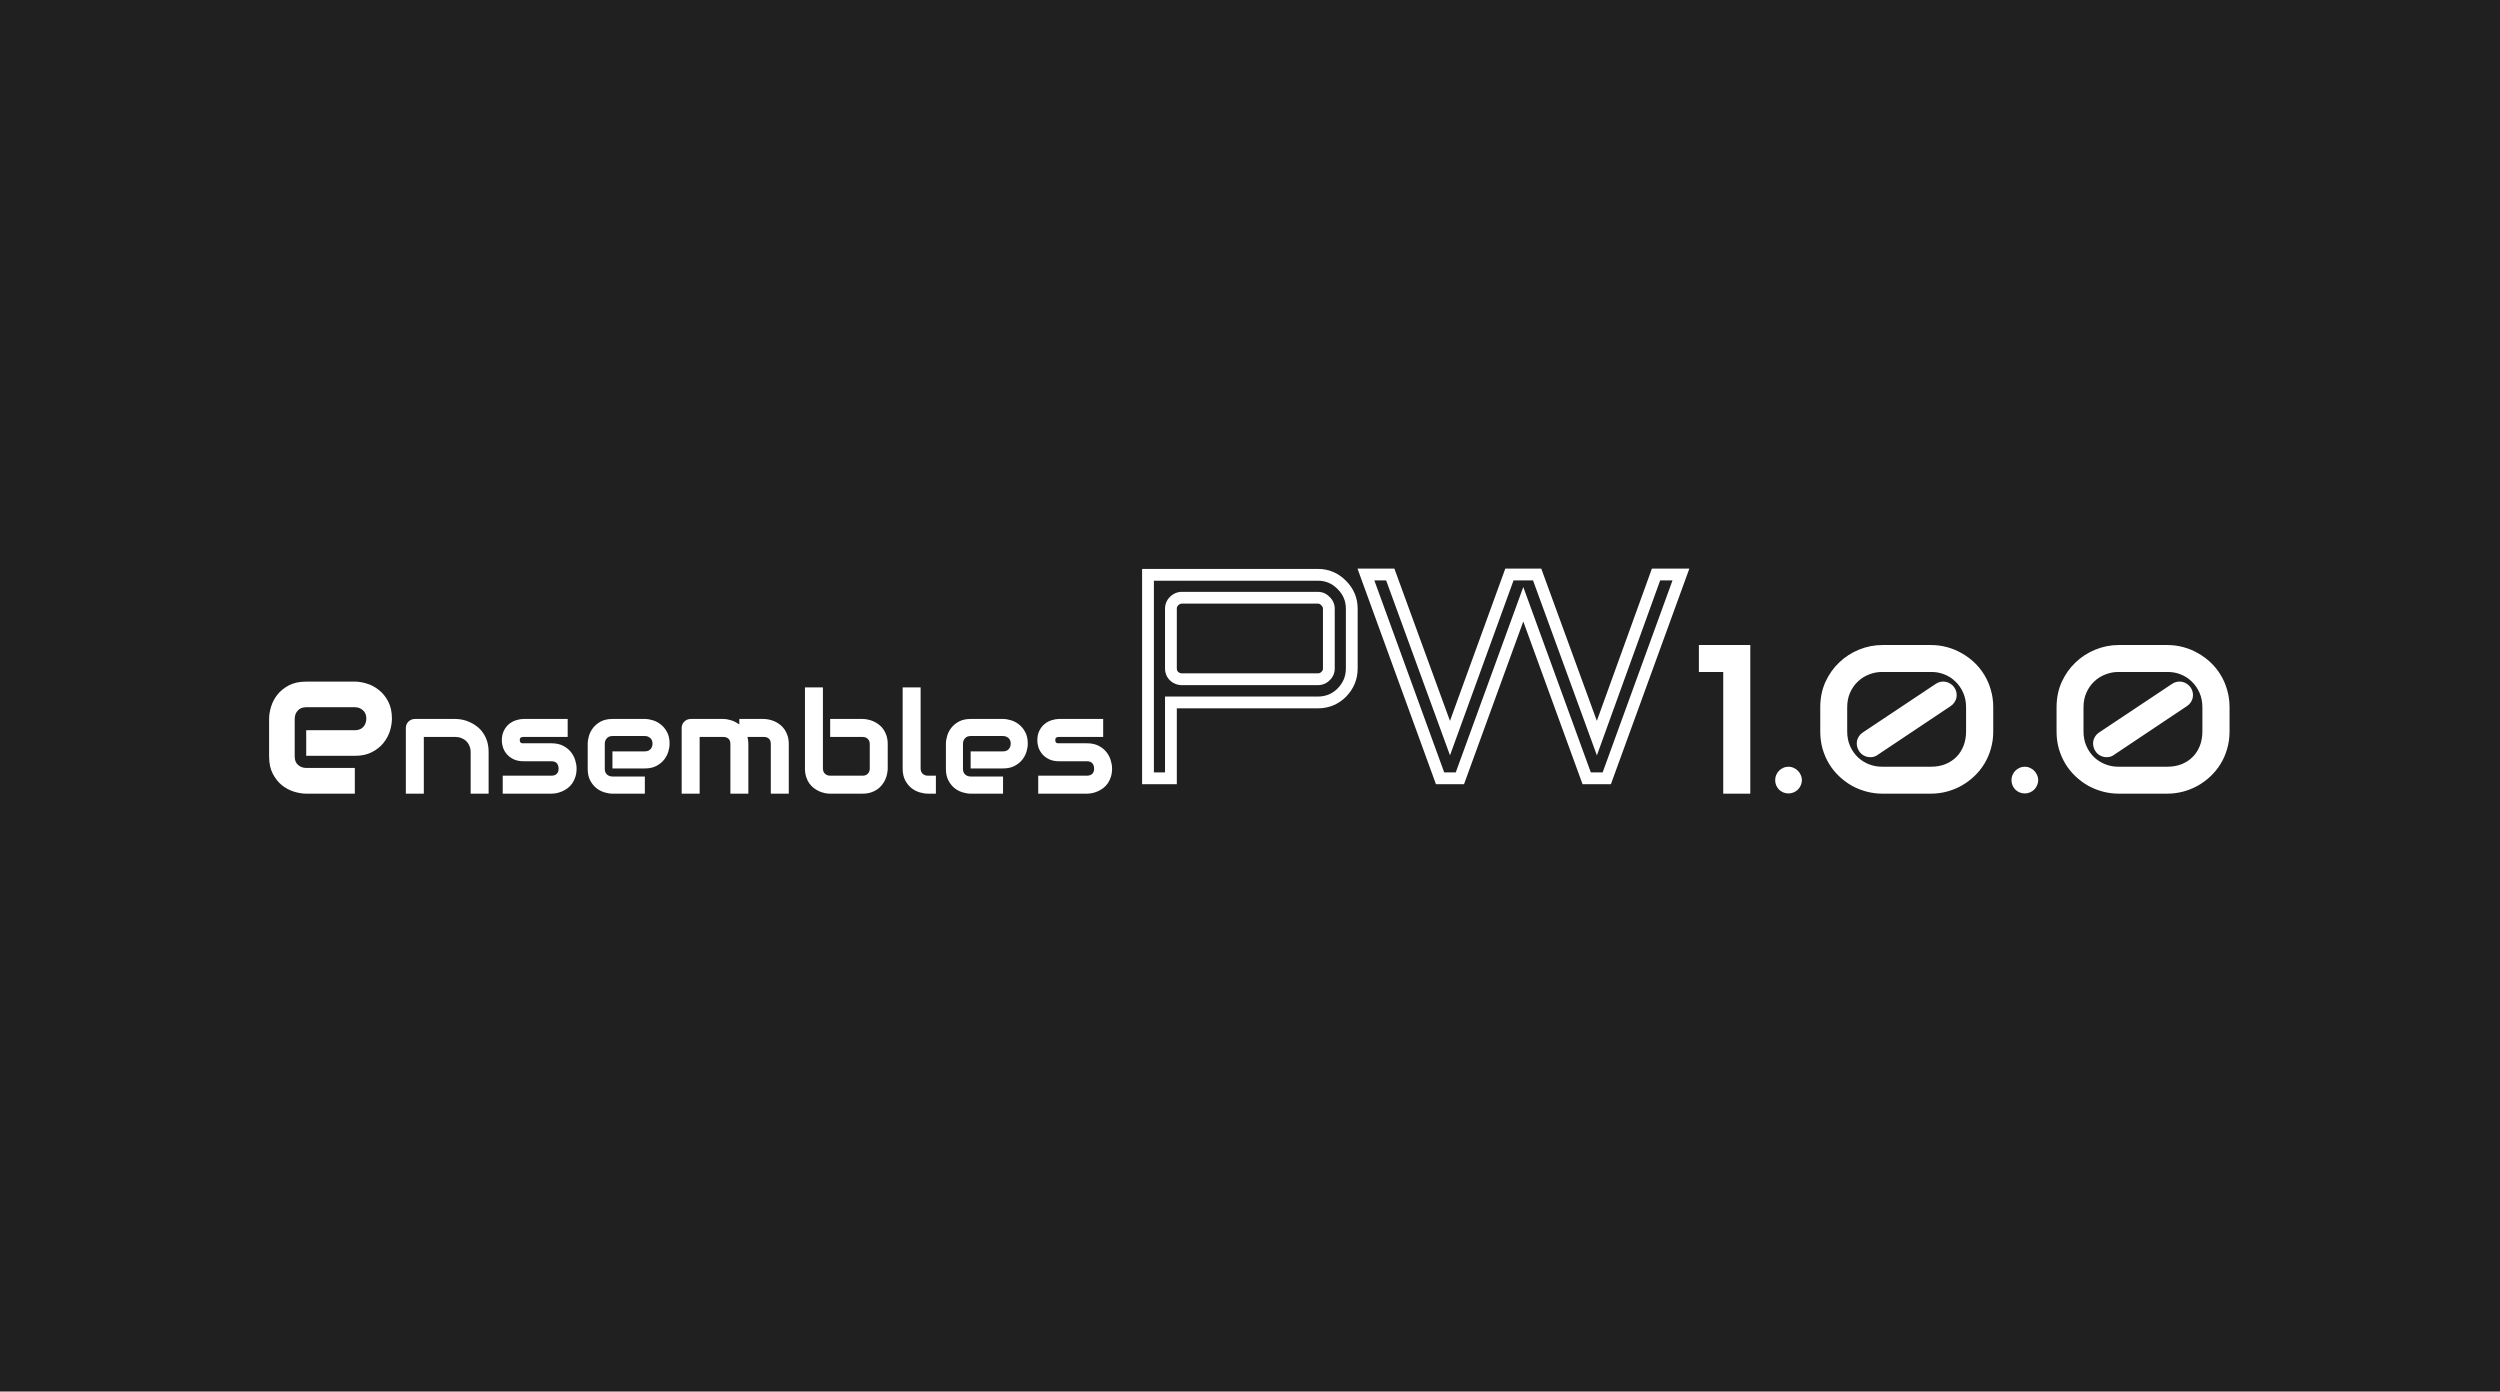
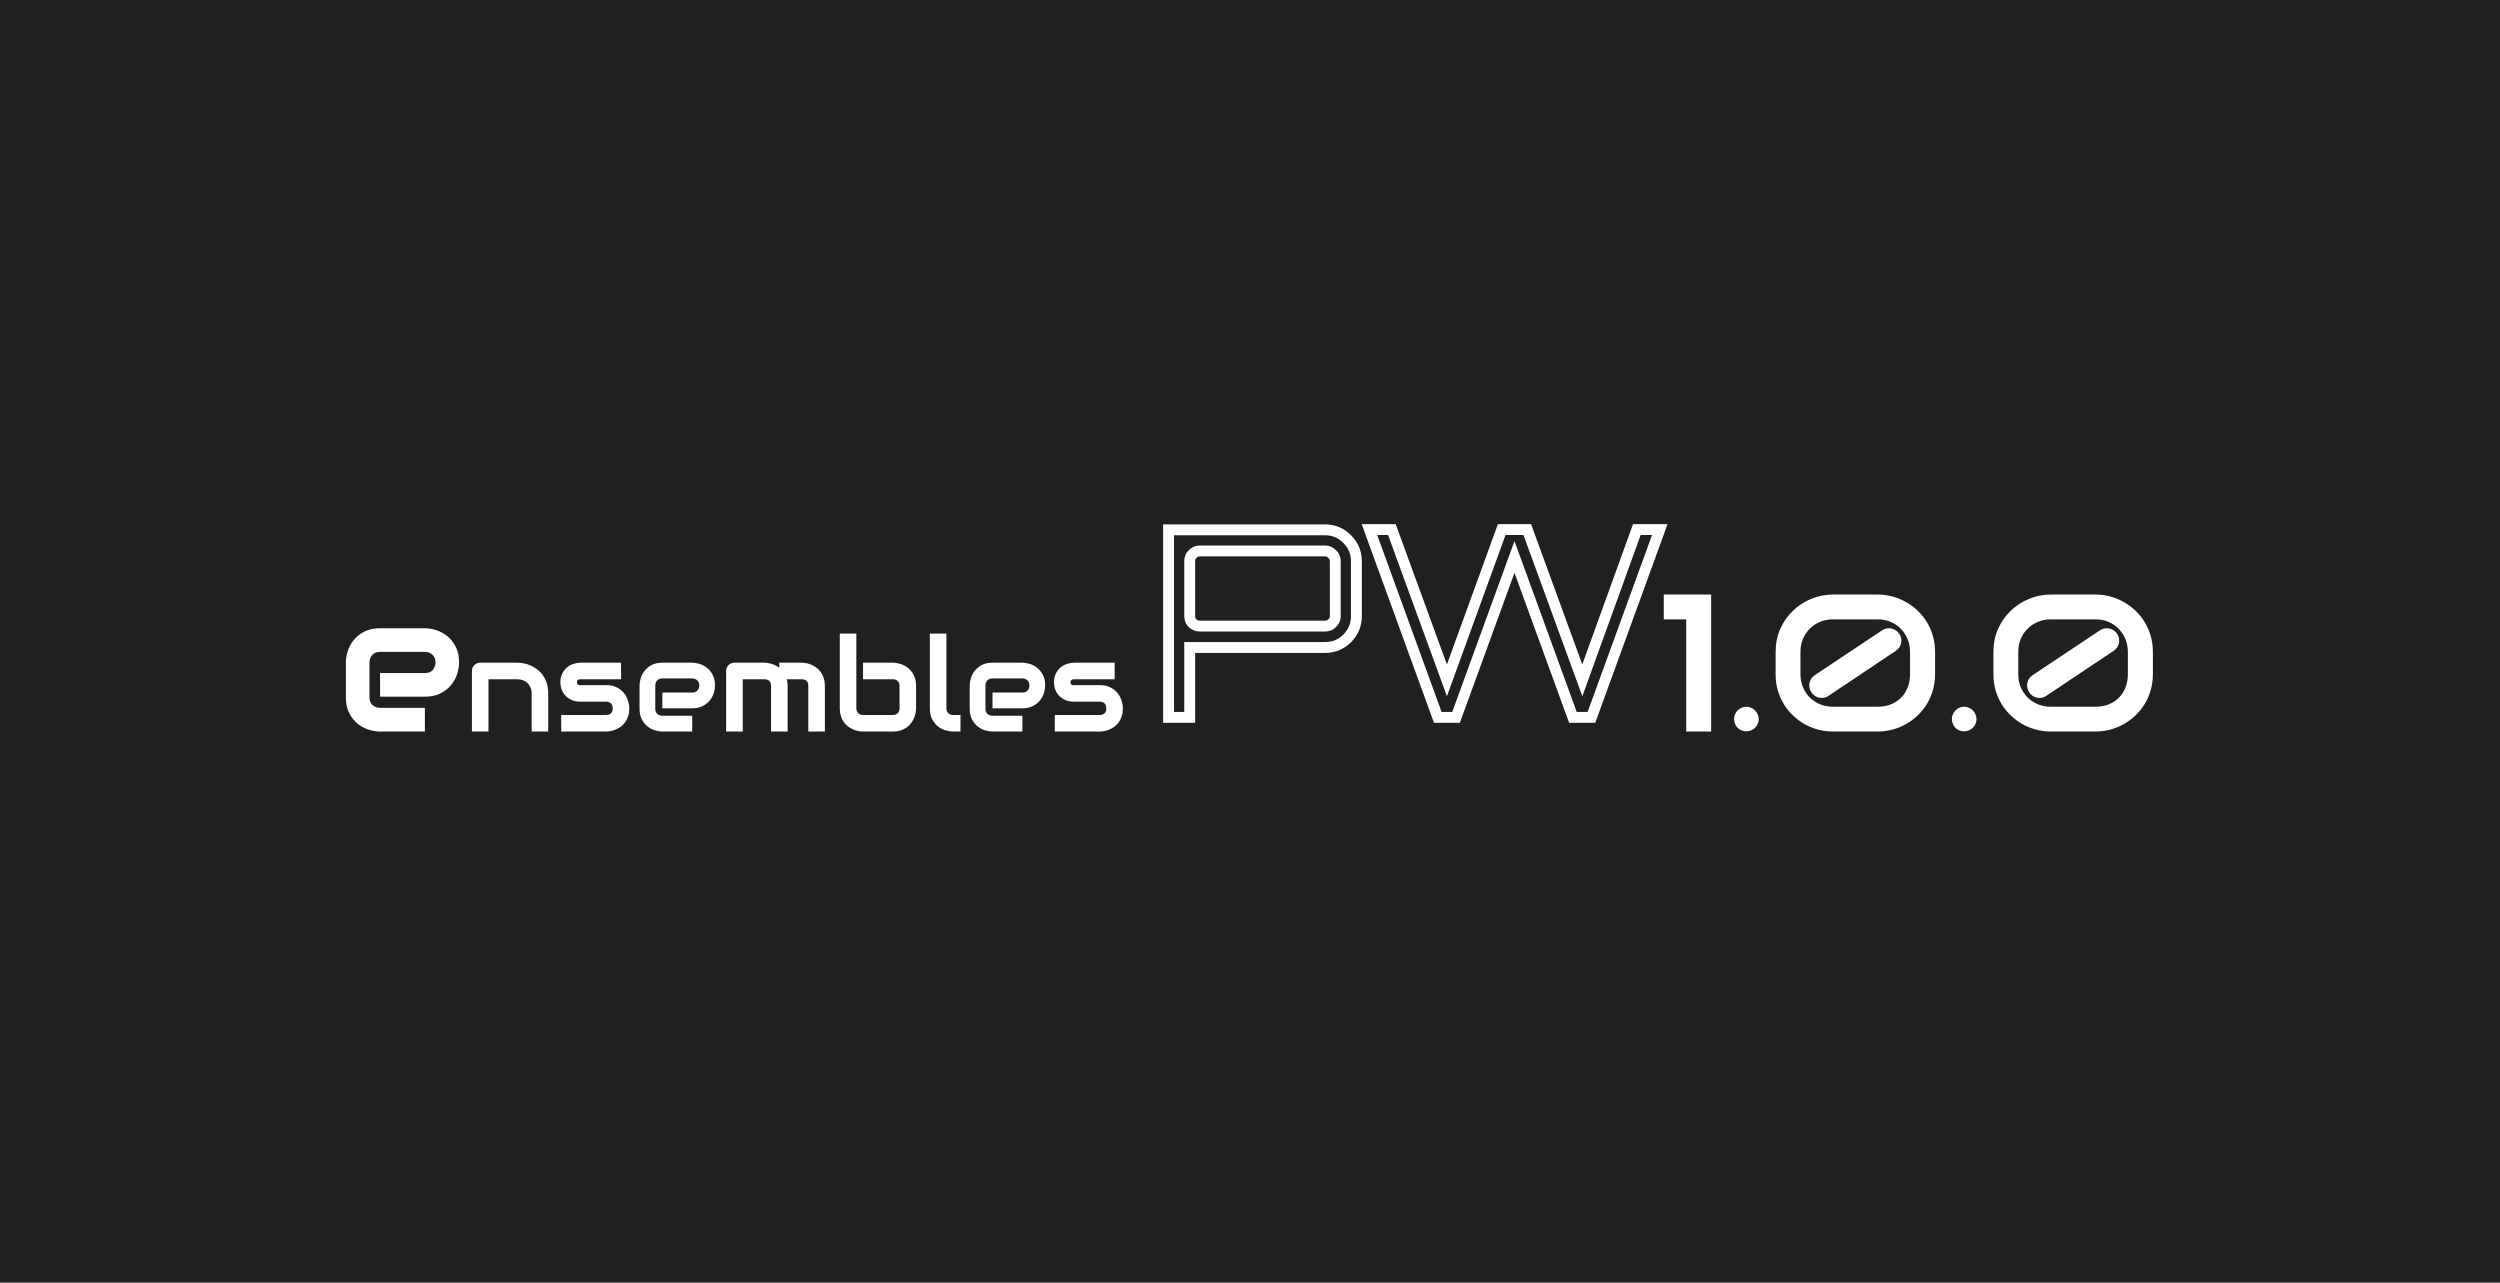
- <svg xmlns="http://www.w3.org/2000/svg" width="424" height="236" viewBox="0 0 424 236" fill="none">
-   <rect width="424" height="236" fill="#202020" />
-   <path d="M194.7 132H193.7V133H194.7V132ZM194.7 97.488V96.488H193.7V97.488H194.7ZM227.58 99.216L226.863 99.913L226.873 99.923L227.58 99.216ZM227.58 117.456L228.287 118.163L228.297 118.153L227.58 117.456ZM198.588 119.136V118.136H197.588V119.136H198.588ZM198.588 132V133H199.588V132H198.588ZM224.796 114.672L224.121 113.935L224.105 113.95L224.089 113.965L224.796 114.672ZM224.796 101.952L224.059 102.628L224.088 102.66L224.121 102.689L224.796 101.952ZM199.116 101.952L198.409 101.245L198.409 101.245L199.116 101.952ZM199.116 114.672L198.409 115.379L198.424 115.394L198.441 115.409L199.116 114.672ZM195.7 132V97.488H193.7V132H195.7ZM194.7 98.488H223.5V96.488H194.7V98.488ZM223.5 98.488C224.829 98.488 225.931 98.954 226.863 99.913L228.297 98.519C226.99 97.174 225.372 96.488 223.5 96.488V98.488ZM226.873 99.923C227.808 100.858 228.26 101.948 228.26 103.248H230.26C230.26 101.412 229.593 99.814 228.287 98.509L226.873 99.923ZM228.26 103.248V113.376H230.26V103.248H228.26ZM228.26 113.376C228.26 114.677 227.807 115.788 226.863 116.759L228.297 118.153C229.594 116.82 230.26 115.211 230.26 113.376H228.26ZM226.873 116.749C225.943 117.679 224.838 118.136 223.5 118.136V120.136C225.362 120.136 226.978 119.473 228.287 118.163L226.873 116.749ZM223.5 118.136H198.588V120.136H223.5V118.136ZM197.588 119.136V132H199.588V119.136H197.588ZM198.588 131H194.7V133H198.588V131ZM200.46 116.2H223.5V114.2H200.46V116.2ZM223.5 116.2C224.269 116.2 224.958 115.925 225.503 115.379L224.089 113.965C223.931 114.123 223.755 114.2 223.5 114.2V116.2ZM225.472 115.409C226.058 114.872 226.372 114.174 226.372 113.376H224.372C224.372 113.602 224.302 113.768 224.121 113.935L225.472 115.409ZM226.372 113.376V103.248H224.372V113.376H226.372ZM226.372 103.248C226.372 102.45 226.058 101.752 225.472 101.215L224.121 102.689C224.302 102.855 224.372 103.022 224.372 103.248H226.372ZM225.533 101.276C224.996 100.69 224.298 100.376 223.5 100.376V102.376C223.726 102.376 223.893 102.446 224.059 102.628L225.533 101.276ZM223.5 100.376H200.46V102.376H223.5V100.376ZM200.46 100.376C199.666 100.376 198.968 100.686 198.409 101.245L199.823 102.659C200.032 102.45 200.231 102.376 200.46 102.376V100.376ZM198.409 101.245C197.864 101.79 197.588 102.479 197.588 103.248H199.588C199.588 102.993 199.665 102.818 199.823 102.659L198.409 101.245ZM197.588 103.248V113.376H199.588V103.248H197.588ZM197.588 113.376C197.588 114.145 197.864 114.834 198.409 115.379L199.823 113.965C199.665 113.806 199.588 113.631 199.588 113.376H197.588ZM198.441 115.409C199.005 115.927 199.693 116.2 200.46 116.2V114.2C200.203 114.2 199.995 114.121 199.792 113.935L198.441 115.409ZM244.237 132L243.297 132.342L243.537 133H244.237V132ZM231.661 97.44V96.44H230.233L230.721 97.782L231.661 97.44ZM235.789 97.44L236.728 97.097L236.488 96.44H235.789V97.44ZM245.917 125.184L244.978 125.527L245.919 128.106L246.857 125.525L245.917 125.184ZM255.997 97.44V96.44H255.296L255.057 97.099L255.997 97.44ZM260.701 97.44L261.64 97.097L261.4 96.44H260.701V97.44ZM270.829 125.184L269.89 125.527L270.833 128.112L271.769 125.524L270.829 125.184ZM280.861 97.44V96.44H280.159L279.921 97.1L280.861 97.44ZM285.085 97.44L286.025 97.782L286.513 96.44H285.085V97.44ZM272.509 132V133H273.209L273.449 132.342L272.509 132ZM269.101 132L268.161 132.342L268.401 133H269.101V132ZM258.349 102.48L259.289 102.138L258.349 99.558L257.409 102.138L258.349 102.48ZM247.597 132V133H248.297L248.537 132.342L247.597 132ZM245.177 131.658L232.601 97.098L230.721 97.782L243.297 132.342L245.177 131.658ZM231.661 98.44H235.789V96.44H231.661V98.44ZM234.85 97.783L244.978 125.527L246.856 124.841L236.728 97.097L234.85 97.783ZM246.857 125.525L256.937 97.781L255.057 97.099L244.977 124.843L246.857 125.525ZM255.997 98.44H260.701V96.44H255.997V98.44ZM259.762 97.783L269.89 125.527L271.768 124.841L261.64 97.097L259.762 97.783ZM271.769 125.524L281.801 97.78L279.921 97.1L269.889 124.844L271.769 125.524ZM280.861 98.44H285.085V96.44H280.861V98.44ZM284.145 97.098L271.569 131.658L273.449 132.342L286.025 97.782L284.145 97.098ZM272.509 131H269.101V133H272.509V131ZM270.041 131.658L259.289 102.138L257.409 102.822L268.161 132.342L270.041 131.658ZM257.409 102.138L246.657 131.658L248.537 132.342L259.289 102.822L257.409 102.138ZM247.597 131H244.237V133H247.597V131Z" fill="white" />
-   <path d="M66.471 121.895C66.471 122.528 66.359 123.213 66.137 123.952C65.914 124.678 65.551 125.358 65.047 125.991C64.555 126.612 63.904 127.133 63.096 127.555C62.299 127.977 61.326 128.188 60.178 128.188H51.934V123.846H60.178C60.799 123.846 61.279 123.659 61.619 123.284C61.959 122.897 62.129 122.422 62.129 121.86C62.129 121.262 61.935 120.793 61.549 120.454C61.174 120.114 60.717 119.944 60.178 119.944H51.934C51.312 119.944 50.832 120.137 50.492 120.524C50.152 120.899 49.982 121.368 49.982 121.93V128.311C49.982 128.92 50.17 129.395 50.545 129.735C50.932 130.075 51.406 130.245 51.969 130.245H60.178V134.604H51.934C51.301 134.604 50.615 134.493 49.877 134.27C49.15 134.047 48.471 133.69 47.838 133.198C47.217 132.694 46.695 132.043 46.273 131.247C45.852 130.438 45.641 129.46 45.641 128.311V121.895C45.641 121.262 45.752 120.583 45.975 119.856C46.197 119.118 46.555 118.438 47.047 117.817C47.551 117.184 48.201 116.657 48.998 116.235C49.807 115.813 50.785 115.602 51.934 115.602H60.178C60.81 115.602 61.49 115.713 62.217 115.936C62.955 116.159 63.635 116.522 64.256 117.026C64.889 117.518 65.416 118.168 65.838 118.977C66.26 119.774 66.471 120.747 66.471 121.895ZM82.871 134.604H79.824V127.573C79.824 127.174 79.754 126.819 79.613 126.506C79.481 126.186 79.297 125.913 79.062 125.686C78.828 125.46 78.551 125.288 78.231 125.17C77.918 125.045 77.578 124.983 77.211 124.983H71.879V134.604H68.832V123.448C68.832 123.237 68.871 123.042 68.949 122.862C69.027 122.674 69.137 122.514 69.277 122.381C69.418 122.241 69.582 122.131 69.769 122.053C69.957 121.975 70.156 121.936 70.367 121.936H77.234C77.617 121.936 78.019 121.979 78.441 122.065C78.871 122.151 79.293 122.292 79.707 122.487C80.129 122.674 80.527 122.917 80.902 123.213C81.285 123.502 81.621 123.858 81.91 124.28C82.207 124.694 82.441 125.174 82.613 125.721C82.785 126.268 82.871 126.885 82.871 127.573V134.604ZM97.789 130.327C97.789 130.85 97.723 131.323 97.59 131.745C97.457 132.159 97.281 132.526 97.062 132.846C96.844 133.159 96.59 133.428 96.301 133.655C96.012 133.874 95.707 134.053 95.387 134.194C95.074 134.335 94.754 134.44 94.426 134.51C94.106 134.573 93.801 134.604 93.512 134.604H85.262V131.557H93.488C93.902 131.557 94.215 131.452 94.426 131.241C94.637 131.03 94.742 130.725 94.742 130.327C94.703 129.514 94.293 129.108 93.512 129.108H88.789C88.117 129.108 87.547 128.991 87.078 128.756C86.609 128.522 86.227 128.229 85.93 127.877C85.641 127.526 85.43 127.147 85.297 126.741C85.172 126.335 85.109 125.956 85.109 125.604C85.109 124.924 85.231 124.354 85.473 123.893C85.715 123.424 86.019 123.045 86.387 122.756C86.754 122.467 87.152 122.26 87.582 122.135C88.012 122.002 88.414 121.936 88.789 121.936H96.277V124.983H88.812C88.656 124.983 88.531 125.002 88.438 125.042C88.352 125.073 88.285 125.12 88.238 125.182C88.199 125.237 88.176 125.299 88.168 125.37C88.16 125.432 88.156 125.495 88.156 125.557C88.164 125.682 88.188 125.78 88.227 125.85C88.266 125.92 88.312 125.971 88.367 126.002C88.43 126.034 88.496 126.053 88.566 126.061C88.644 126.061 88.719 126.061 88.789 126.061H93.512C94.293 126.061 94.957 126.202 95.504 126.483C96.051 126.764 96.492 127.12 96.828 127.549C97.164 127.971 97.406 128.432 97.555 128.932C97.711 129.432 97.789 129.897 97.789 130.327ZM113.562 126.131C113.562 126.553 113.488 127.01 113.34 127.502C113.191 127.987 112.949 128.44 112.613 128.862C112.285 129.276 111.852 129.624 111.312 129.905C110.781 130.186 110.133 130.327 109.367 130.327H103.871V127.432H109.367C109.781 127.432 110.102 127.307 110.328 127.057C110.555 126.799 110.668 126.483 110.668 126.108C110.668 125.71 110.539 125.397 110.281 125.17C110.031 124.944 109.727 124.831 109.367 124.831H103.871C103.457 124.831 103.137 124.96 102.91 125.217C102.684 125.467 102.57 125.78 102.57 126.155V130.409C102.57 130.815 102.695 131.131 102.945 131.358C103.203 131.585 103.52 131.698 103.895 131.698H109.367V134.604H103.871C103.449 134.604 102.992 134.53 102.5 134.381C102.016 134.233 101.562 133.995 101.141 133.667C100.727 133.331 100.379 132.897 100.098 132.366C99.816 131.827 99.676 131.174 99.676 130.409V126.131C99.676 125.71 99.75 125.256 99.898 124.772C100.047 124.28 100.285 123.827 100.613 123.413C100.949 122.991 101.383 122.639 101.914 122.358C102.453 122.077 103.105 121.936 103.871 121.936H109.367C109.789 121.936 110.242 122.01 110.727 122.159C111.219 122.307 111.672 122.549 112.086 122.885C112.508 123.213 112.859 123.647 113.141 124.186C113.422 124.717 113.562 125.366 113.562 126.131ZM126.922 134.604H123.875V126.202C123.875 125.803 123.77 125.502 123.559 125.299C123.348 125.088 123.035 124.983 122.621 124.983H118.66V134.604H115.613V123.448C115.613 123.237 115.652 123.042 115.73 122.862C115.809 122.674 115.918 122.514 116.059 122.381C116.199 122.241 116.363 122.131 116.551 122.053C116.738 121.975 116.938 121.936 117.148 121.936H122.645C123.066 121.936 123.52 122.01 124.004 122.159C124.488 122.307 124.949 122.545 125.387 122.874V121.936H129.512C129.801 121.936 130.105 121.971 130.426 122.042C130.746 122.104 131.062 122.206 131.375 122.346C131.695 122.487 132 122.67 132.289 122.897C132.578 123.116 132.832 123.385 133.051 123.706C133.27 124.018 133.445 124.381 133.578 124.795C133.711 125.21 133.777 125.678 133.777 126.202V134.604H130.73V126.202C130.73 125.803 130.629 125.502 130.426 125.299C130.23 125.088 129.926 124.983 129.512 124.983H126.77C126.871 125.358 126.922 125.764 126.922 126.202V134.604ZM150.559 130.327C150.559 130.616 150.523 130.92 150.453 131.241C150.391 131.561 150.289 131.881 150.148 132.202C150.008 132.514 149.824 132.815 149.598 133.104C149.379 133.393 149.109 133.651 148.789 133.877C148.477 134.096 148.113 134.272 147.699 134.405C147.285 134.538 146.816 134.604 146.293 134.604H140.797C140.508 134.604 140.203 134.573 139.883 134.51C139.562 134.44 139.242 134.335 138.922 134.194C138.609 134.053 138.309 133.874 138.02 133.655C137.73 133.428 137.473 133.159 137.246 132.846C137.027 132.526 136.852 132.159 136.719 131.745C136.586 131.323 136.52 130.85 136.52 130.327V116.581H139.566V130.327C139.566 130.702 139.684 131.002 139.918 131.229C140.152 131.448 140.445 131.557 140.797 131.557H146.293C146.676 131.557 146.973 131.444 147.184 131.217C147.402 130.991 147.512 130.694 147.512 130.327V126.202C147.512 125.819 147.398 125.522 147.172 125.311C146.945 125.092 146.652 124.983 146.293 124.983H140.797V121.936H146.293C146.582 121.936 146.887 121.971 147.207 122.042C147.527 122.104 147.844 122.206 148.156 122.346C148.477 122.487 148.781 122.67 149.07 122.897C149.359 123.116 149.613 123.385 149.832 123.706C150.051 124.018 150.227 124.381 150.359 124.795C150.492 125.21 150.559 125.678 150.559 126.202V130.327ZM158.727 134.604H157.367C156.93 134.604 156.461 134.53 155.961 134.381C155.469 134.233 155.008 133.991 154.578 133.655C154.148 133.311 153.793 132.87 153.512 132.331C153.23 131.784 153.09 131.116 153.09 130.327V116.581H156.137V130.327C156.137 130.702 156.254 131.002 156.488 131.229C156.723 131.448 157.016 131.557 157.367 131.557H158.727V134.604ZM174.312 126.131C174.312 126.553 174.238 127.01 174.09 127.502C173.941 127.987 173.699 128.44 173.363 128.862C173.035 129.276 172.602 129.624 172.062 129.905C171.531 130.186 170.883 130.327 170.117 130.327H164.621V127.432H170.117C170.531 127.432 170.852 127.307 171.078 127.057C171.305 126.799 171.418 126.483 171.418 126.108C171.418 125.71 171.289 125.397 171.031 125.17C170.781 124.944 170.477 124.831 170.117 124.831H164.621C164.207 124.831 163.887 124.96 163.66 125.217C163.434 125.467 163.32 125.78 163.32 126.155V130.409C163.32 130.815 163.445 131.131 163.695 131.358C163.953 131.585 164.27 131.698 164.645 131.698H170.117V134.604H164.621C164.199 134.604 163.742 134.53 163.25 134.381C162.766 134.233 162.312 133.995 161.891 133.667C161.477 133.331 161.129 132.897 160.848 132.366C160.566 131.827 160.426 131.174 160.426 130.409V126.131C160.426 125.71 160.5 125.256 160.648 124.772C160.797 124.28 161.035 123.827 161.363 123.413C161.699 122.991 162.133 122.639 162.664 122.358C163.203 122.077 163.855 121.936 164.621 121.936H170.117C170.539 121.936 170.992 122.01 171.477 122.159C171.969 122.307 172.422 122.549 172.836 122.885C173.258 123.213 173.609 123.647 173.891 124.186C174.172 124.717 174.312 125.366 174.312 126.131ZM188.609 130.327C188.609 130.85 188.543 131.323 188.41 131.745C188.277 132.159 188.102 132.526 187.883 132.846C187.664 133.159 187.41 133.428 187.121 133.655C186.832 133.874 186.527 134.053 186.207 134.194C185.895 134.335 185.574 134.44 185.246 134.51C184.926 134.573 184.621 134.604 184.332 134.604H176.082V131.557H184.309C184.723 131.557 185.035 131.452 185.246 131.241C185.457 131.03 185.562 130.725 185.562 130.327C185.523 129.514 185.113 129.108 184.332 129.108H179.609C178.938 129.108 178.367 128.991 177.898 128.756C177.43 128.522 177.047 128.229 176.75 127.877C176.461 127.526 176.25 127.147 176.117 126.741C175.992 126.335 175.93 125.956 175.93 125.604C175.93 124.924 176.051 124.354 176.293 123.893C176.535 123.424 176.84 123.045 177.207 122.756C177.574 122.467 177.973 122.26 178.402 122.135C178.832 122.002 179.234 121.936 179.609 121.936H187.098V124.983H179.633C179.477 124.983 179.352 125.002 179.258 125.042C179.172 125.073 179.105 125.12 179.059 125.182C179.02 125.237 178.996 125.299 178.988 125.37C178.98 125.432 178.977 125.495 178.977 125.557C178.984 125.682 179.008 125.78 179.047 125.85C179.086 125.92 179.133 125.971 179.188 126.002C179.25 126.034 179.316 126.053 179.387 126.061C179.465 126.061 179.539 126.061 179.609 126.061H184.332C185.113 126.061 185.777 126.202 186.324 126.483C186.871 126.764 187.312 127.12 187.648 127.549C187.984 127.971 188.227 128.432 188.375 128.932C188.531 129.432 188.609 129.897 188.609 130.327ZM296.85 134.604H292.262V113.967H288.131V109.397H296.85V134.604ZM305.604 132.301C305.604 132.618 305.539 132.917 305.41 133.198C305.293 133.467 305.129 133.708 304.918 133.918C304.719 134.118 304.479 134.276 304.197 134.393C303.928 134.51 303.641 134.569 303.336 134.569C303.02 134.569 302.721 134.51 302.439 134.393C302.17 134.276 301.93 134.118 301.719 133.918C301.52 133.708 301.361 133.467 301.244 133.198C301.127 132.917 301.068 132.618 301.068 132.301C301.068 131.997 301.127 131.71 301.244 131.44C301.361 131.159 301.52 130.918 301.719 130.719C301.93 130.508 302.17 130.344 302.439 130.227C302.721 130.098 303.02 130.034 303.336 130.034C303.641 130.034 303.928 130.098 304.197 130.227C304.479 130.344 304.719 130.508 304.918 130.719C305.129 130.918 305.293 131.159 305.41 131.44C305.539 131.71 305.604 131.997 305.604 132.301ZM338.053 124.057C338.053 125.088 337.918 126.067 337.648 126.993C337.391 127.907 337.021 128.756 336.541 129.542C336.061 130.327 335.492 131.03 334.836 131.651C334.18 132.272 333.459 132.805 332.674 133.251C331.9 133.684 331.074 134.018 330.195 134.252C329.316 134.487 328.42 134.604 327.506 134.604H319.262C318.336 134.604 317.434 134.487 316.555 134.252C315.676 134.018 314.844 133.684 314.059 133.251C313.285 132.805 312.57 132.272 311.914 131.651C311.258 131.03 310.689 130.327 310.209 129.542C309.74 128.756 309.371 127.907 309.102 126.993C308.844 126.067 308.715 125.088 308.715 124.057V119.944C308.715 118.397 309.002 116.979 309.576 115.69C310.162 114.401 310.941 113.293 311.914 112.368C312.887 111.43 314.006 110.704 315.271 110.188C316.549 109.661 317.879 109.397 319.262 109.397H327.506C328.42 109.397 329.316 109.514 330.195 109.749C331.074 109.983 331.9 110.323 332.674 110.768C333.459 111.202 334.18 111.729 334.836 112.35C335.492 112.971 336.061 113.674 336.541 114.46C337.021 115.245 337.391 116.1 337.648 117.026C337.918 117.94 338.053 118.913 338.053 119.944V124.057ZM333.447 119.944C333.447 119.042 333.283 118.221 332.955 117.483C332.627 116.745 332.188 116.112 331.637 115.585C331.098 115.057 330.471 114.653 329.756 114.372C329.041 114.09 328.291 113.956 327.506 113.967H319.262C318.5 113.956 317.756 114.09 317.029 114.372C316.314 114.641 315.676 115.04 315.113 115.567C314.562 116.083 314.117 116.715 313.777 117.465C313.449 118.204 313.285 119.03 313.285 119.944V124.057C313.285 124.971 313.449 125.797 313.777 126.536C314.105 127.274 314.545 127.907 315.096 128.434C315.646 128.95 316.279 129.348 316.994 129.629C317.721 129.911 318.477 130.045 319.262 130.034H327.506C328.408 130.034 329.223 129.887 329.949 129.594C330.688 129.29 331.314 128.874 331.83 128.346C332.346 127.819 332.744 127.192 333.025 126.465C333.307 125.727 333.447 124.924 333.447 124.057V119.944ZM331.461 116.604C331.637 116.862 331.754 117.143 331.812 117.448C331.871 117.741 331.871 118.034 331.812 118.327C331.754 118.608 331.637 118.877 331.461 119.135C331.297 119.381 331.08 119.592 330.811 119.768L318.471 128.012C318.271 128.165 318.066 128.27 317.855 128.329C317.645 128.387 317.428 128.417 317.205 128.417C316.83 128.417 316.473 128.329 316.133 128.153C315.793 127.977 315.518 127.725 315.307 127.397C315.131 127.139 315.014 126.864 314.955 126.571C314.896 126.266 314.891 125.973 314.938 125.692C314.996 125.399 315.107 125.129 315.271 124.883C315.436 124.626 315.652 124.409 315.922 124.233L328.297 115.989C328.555 115.813 328.83 115.696 329.123 115.637C329.428 115.579 329.721 115.579 330.002 115.637C330.295 115.696 330.564 115.807 330.811 115.971C331.068 116.135 331.285 116.346 331.461 116.604ZM345.682 132.301C345.682 132.618 345.617 132.917 345.488 133.198C345.371 133.467 345.207 133.708 344.996 133.918C344.797 134.118 344.557 134.276 344.275 134.393C344.006 134.51 343.719 134.569 343.414 134.569C343.098 134.569 342.799 134.51 342.518 134.393C342.248 134.276 342.008 134.118 341.797 133.918C341.598 133.708 341.439 133.467 341.322 133.198C341.205 132.917 341.146 132.618 341.146 132.301C341.146 131.997 341.205 131.71 341.322 131.44C341.439 131.159 341.598 130.918 341.797 130.719C342.008 130.508 342.248 130.344 342.518 130.227C342.799 130.098 343.098 130.034 343.414 130.034C343.719 130.034 344.006 130.098 344.275 130.227C344.557 130.344 344.797 130.508 344.996 130.719C345.207 130.918 345.371 131.159 345.488 131.44C345.617 131.71 345.682 131.997 345.682 132.301ZM378.131 124.057C378.131 125.088 377.996 126.067 377.727 126.993C377.469 127.907 377.1 128.756 376.619 129.542C376.139 130.327 375.57 131.03 374.914 131.651C374.258 132.272 373.537 132.805 372.752 133.251C371.979 133.684 371.152 134.018 370.273 134.252C369.395 134.487 368.498 134.604 367.584 134.604H359.34C358.414 134.604 357.512 134.487 356.633 134.252C355.754 134.018 354.922 133.684 354.137 133.251C353.363 132.805 352.648 132.272 351.992 131.651C351.336 131.03 350.768 130.327 350.287 129.542C349.818 128.756 349.449 127.907 349.18 126.993C348.922 126.067 348.793 125.088 348.793 124.057V119.944C348.793 118.397 349.08 116.979 349.654 115.69C350.24 114.401 351.02 113.293 351.992 112.368C352.965 111.43 354.084 110.704 355.35 110.188C356.627 109.661 357.957 109.397 359.34 109.397H367.584C368.498 109.397 369.395 109.514 370.273 109.749C371.152 109.983 371.979 110.323 372.752 110.768C373.537 111.202 374.258 111.729 374.914 112.35C375.57 112.971 376.139 113.674 376.619 114.46C377.1 115.245 377.469 116.1 377.727 117.026C377.996 117.94 378.131 118.913 378.131 119.944V124.057ZM373.525 119.944C373.525 119.042 373.361 118.221 373.033 117.483C372.705 116.745 372.266 116.112 371.715 115.585C371.176 115.057 370.549 114.653 369.834 114.372C369.119 114.09 368.369 113.956 367.584 113.967H359.34C358.578 113.956 357.834 114.09 357.107 114.372C356.393 114.641 355.754 115.04 355.191 115.567C354.641 116.083 354.195 116.715 353.855 117.465C353.527 118.204 353.363 119.03 353.363 119.944V124.057C353.363 124.971 353.527 125.797 353.855 126.536C354.184 127.274 354.623 127.907 355.174 128.434C355.725 128.95 356.357 129.348 357.072 129.629C357.799 129.911 358.555 130.045 359.34 130.034H367.584C368.486 130.034 369.301 129.887 370.027 129.594C370.766 129.29 371.393 128.874 371.908 128.346C372.424 127.819 372.822 127.192 373.104 126.465C373.385 125.727 373.525 124.924 373.525 124.057V119.944ZM371.539 116.604C371.715 116.862 371.832 117.143 371.891 117.448C371.949 117.741 371.949 118.034 371.891 118.327C371.832 118.608 371.715 118.877 371.539 119.135C371.375 119.381 371.158 119.592 370.889 119.768L358.549 128.012C358.35 128.165 358.145 128.27 357.934 128.329C357.723 128.387 357.506 128.417 357.283 128.417C356.908 128.417 356.551 128.329 356.211 128.153C355.871 127.977 355.596 127.725 355.385 127.397C355.209 127.139 355.092 126.864 355.033 126.571C354.975 126.266 354.969 125.973 355.016 125.692C355.074 125.399 355.186 125.129 355.35 124.883C355.514 124.626 355.73 124.409 356 124.233L368.375 115.989C368.633 115.813 368.908 115.696 369.201 115.637C369.506 115.579 369.799 115.579 370.08 115.637C370.373 115.696 370.643 115.807 370.889 115.971C371.146 116.135 371.363 116.346 371.539 116.604Z" fill="white" />
+ <svg xmlns="http://www.w3.org/2000/svg" width="460" height="236" viewBox="0 0 460 236" fill="none">
+   <rect width="460" height="236" fill="#202020" />
+   <path d="M215.017 132H214.017V133H215.017V132ZM215.017 97.488V96.488H214.017V97.488H215.017ZM247.897 99.216L247.18 99.913L247.19 99.923L247.897 99.216ZM247.897 117.456L248.604 118.163L248.614 118.153L247.897 117.456ZM218.905 119.136V118.136H217.905V119.136H218.905ZM218.905 132V133H219.905V132H218.905ZM245.113 114.672L244.437 113.935L244.421 113.95L244.406 113.965L245.113 114.672ZM245.113 101.952L244.376 102.628L244.405 102.66L244.437 102.689L245.113 101.952ZM219.433 101.952L218.726 101.245L218.726 101.245L219.433 101.952ZM219.433 114.672L218.726 115.379L218.741 115.394L218.757 115.409L219.433 114.672ZM216.017 132V97.488H214.017V132H216.017ZM215.017 98.488H243.817V96.488H215.017V98.488ZM243.817 98.488C245.146 98.488 246.247 98.954 247.18 99.913L248.614 98.519C247.307 97.174 245.688 96.488 243.817 96.488V98.488ZM247.19 99.923C248.124 100.858 248.577 101.948 248.577 103.248H250.577C250.577 101.412 249.909 99.814 248.604 98.509L247.19 99.923ZM248.577 103.248V113.376H250.577V103.248H248.577ZM248.577 113.376C248.577 114.677 248.123 115.788 247.18 116.759L248.614 118.153C249.91 116.82 250.577 115.211 250.577 113.376H248.577ZM247.19 116.749C246.26 117.679 245.155 118.136 243.817 118.136V120.136C245.679 120.136 247.294 119.473 248.604 118.163L247.19 116.749ZM243.817 118.136H218.905V120.136H243.817V118.136ZM217.905 119.136V132H219.905V119.136H217.905ZM218.905 131H215.017V133H218.905V131ZM220.777 116.2H243.817V114.2H220.777V116.2ZM243.817 116.2C244.586 116.2 245.275 115.925 245.82 115.379L244.406 113.965C244.247 114.123 244.072 114.2 243.817 114.2V116.2ZM245.789 115.409C246.375 114.872 246.689 114.174 246.689 113.376H244.689C244.689 113.602 244.619 113.768 244.437 113.935L245.789 115.409ZM246.689 113.376V103.248H244.689V113.376H246.689ZM246.689 103.248C246.689 102.45 246.375 101.752 245.789 101.215L244.437 102.689C244.619 102.855 244.689 103.022 244.689 103.248H246.689ZM245.85 101.276C245.312 100.69 244.615 100.376 243.817 100.376V102.376C244.043 102.376 244.209 102.446 244.376 102.628L245.85 101.276ZM243.817 100.376H220.777V102.376H243.817V100.376ZM220.777 100.376C219.982 100.376 219.285 100.686 218.726 101.245L220.14 102.659C220.349 102.45 220.548 102.376 220.777 102.376V100.376ZM218.726 101.245C218.18 101.79 217.905 102.479 217.905 103.248H219.905C219.905 102.993 219.982 102.818 220.14 102.659L218.726 101.245ZM217.905 103.248V113.376H219.905V103.248H217.905ZM217.905 113.376C217.905 114.145 218.18 114.834 218.726 115.379L220.14 113.965C219.982 113.806 219.905 113.631 219.905 113.376H217.905ZM218.757 115.409C219.322 115.927 220.01 116.2 220.777 116.2V114.2C220.52 114.2 220.312 114.121 220.109 113.935L218.757 115.409ZM264.554 132L263.614 132.342L263.853 133H264.554V132ZM251.978 97.44V96.44H250.55L251.038 97.782L251.978 97.44ZM256.106 97.44L257.045 97.097L256.805 96.44H256.106V97.44ZM266.234 125.184L265.294 125.527L266.236 128.106L267.174 125.525L266.234 125.184ZM276.314 97.44V96.44H275.613L275.374 97.099L276.314 97.44ZM281.018 97.44L281.957 97.097L281.717 96.44H281.018V97.44ZM291.146 125.184L290.206 125.527L291.15 128.112L292.086 125.524L291.146 125.184ZM301.178 97.44V96.44H300.476L300.237 97.1L301.178 97.44ZM305.402 97.44L306.341 97.782L306.83 96.44H305.402V97.44ZM292.826 132V133H293.526L293.765 132.342L292.826 132ZM289.418 132L288.478 132.342L288.718 133H289.418V132ZM278.666 102.48L279.605 102.138L278.666 99.558L277.726 102.138L278.666 102.48ZM267.914 132V133H268.614L268.853 132.342L267.914 132ZM265.493 131.658L252.917 97.098L251.038 97.782L263.614 132.342L265.493 131.658ZM251.978 98.44H256.106V96.44H251.978V98.44ZM255.166 97.783L265.294 125.527L267.173 124.841L257.045 97.097L255.166 97.783ZM267.174 125.525L277.254 97.781L275.374 97.099L265.294 124.843L267.174 125.525ZM276.314 98.44H281.018V96.44H276.314V98.44ZM280.078 97.783L290.206 125.527L292.085 124.841L281.957 97.097L280.078 97.783ZM292.086 125.524L302.118 97.78L300.237 97.1L290.205 124.844L292.086 125.524ZM301.178 98.44H305.402V96.44H301.178V98.44ZM304.462 97.098L291.886 131.658L293.765 132.342L306.341 97.782L304.462 97.098ZM292.826 131H289.418V133H292.826V131ZM290.357 131.658L279.605 102.138L277.726 102.822L288.478 132.342L290.357 131.658ZM277.726 102.138L266.974 131.658L268.853 132.342L279.605 102.822L277.726 102.138ZM267.914 131H264.554V133H267.914V131Z" fill="white" />
+   <path d="M84.471 121.895C84.471 122.528 84.359 123.213 84.137 123.952C83.914 124.678 83.551 125.358 83.047 125.991C82.555 126.612 81.904 127.133 81.096 127.555C80.299 127.977 79.326 128.188 78.178 128.188H69.934V123.846H78.178C78.799 123.846 79.279 123.659 79.619 123.284C79.959 122.897 80.129 122.422 80.129 121.86C80.129 121.262 79.936 120.793 79.549 120.454C79.174 120.114 78.717 119.944 78.178 119.944H69.934C69.312 119.944 68.832 120.137 68.492 120.524C68.152 120.899 67.982 121.368 67.982 121.93V128.311C67.982 128.92 68.17 129.395 68.545 129.735C68.932 130.075 69.406 130.245 69.969 130.245H78.178V134.604H69.934C69.301 134.604 68.615 134.493 67.877 134.27C67.15 134.047 66.471 133.69 65.838 133.198C65.217 132.694 64.695 132.043 64.273 131.247C63.852 130.438 63.641 129.46 63.641 128.311V121.895C63.641 121.262 63.752 120.583 63.975 119.856C64.197 119.118 64.555 118.438 65.047 117.817C65.551 117.184 66.201 116.657 66.998 116.235C67.807 115.813 68.785 115.602 69.934 115.602H78.178C78.811 115.602 79.49 115.713 80.217 115.936C80.955 116.159 81.635 116.522 82.256 117.026C82.889 117.518 83.416 118.168 83.838 118.977C84.26 119.774 84.471 120.747 84.471 121.895ZM100.871 134.604H97.824V127.573C97.824 127.174 97.754 126.819 97.613 126.506C97.481 126.186 97.297 125.913 97.062 125.686C96.828 125.46 96.551 125.288 96.231 125.17C95.918 125.045 95.578 124.983 95.211 124.983H89.879V134.604H86.832V123.448C86.832 123.237 86.871 123.042 86.949 122.862C87.027 122.674 87.137 122.514 87.277 122.381C87.418 122.241 87.582 122.131 87.769 122.053C87.957 121.975 88.156 121.936 88.367 121.936H95.234C95.617 121.936 96.019 121.979 96.441 122.065C96.871 122.151 97.293 122.292 97.707 122.487C98.129 122.674 98.527 122.917 98.902 123.213C99.285 123.502 99.621 123.858 99.91 124.28C100.207 124.694 100.441 125.174 100.613 125.721C100.785 126.268 100.871 126.885 100.871 127.573V134.604ZM115.789 130.327C115.789 130.85 115.723 131.323 115.59 131.745C115.457 132.159 115.281 132.526 115.062 132.846C114.844 133.159 114.59 133.428 114.301 133.655C114.012 133.874 113.707 134.053 113.387 134.194C113.074 134.335 112.754 134.44 112.426 134.51C112.105 134.573 111.801 134.604 111.512 134.604H103.262V131.557H111.488C111.902 131.557 112.215 131.452 112.426 131.241C112.637 131.03 112.742 130.725 112.742 130.327C112.703 129.514 112.293 129.108 111.512 129.108H106.789C106.117 129.108 105.547 128.991 105.078 128.756C104.609 128.522 104.227 128.229 103.93 127.877C103.641 127.526 103.43 127.147 103.297 126.741C103.172 126.335 103.109 125.956 103.109 125.604C103.109 124.924 103.23 124.354 103.473 123.893C103.715 123.424 104.02 123.045 104.387 122.756C104.754 122.467 105.152 122.26 105.582 122.135C106.012 122.002 106.414 121.936 106.789 121.936H114.277V124.983H106.812C106.656 124.983 106.531 125.002 106.438 125.042C106.352 125.073 106.285 125.12 106.238 125.182C106.199 125.237 106.176 125.299 106.168 125.37C106.16 125.432 106.156 125.495 106.156 125.557C106.164 125.682 106.188 125.78 106.227 125.85C106.266 125.92 106.312 125.971 106.367 126.002C106.43 126.034 106.496 126.053 106.566 126.061C106.645 126.061 106.719 126.061 106.789 126.061H111.512C112.293 126.061 112.957 126.202 113.504 126.483C114.051 126.764 114.492 127.12 114.828 127.549C115.164 127.971 115.406 128.432 115.555 128.932C115.711 129.432 115.789 129.897 115.789 130.327ZM131.562 126.131C131.562 126.553 131.488 127.01 131.34 127.502C131.191 127.987 130.949 128.44 130.613 128.862C130.285 129.276 129.852 129.624 129.312 129.905C128.781 130.186 128.133 130.327 127.367 130.327H121.871V127.432H127.367C127.781 127.432 128.102 127.307 128.328 127.057C128.555 126.799 128.668 126.483 128.668 126.108C128.668 125.71 128.539 125.397 128.281 125.17C128.031 124.944 127.727 124.831 127.367 124.831H121.871C121.457 124.831 121.137 124.96 120.91 125.217C120.684 125.467 120.57 125.78 120.57 126.155V130.409C120.57 130.815 120.695 131.131 120.945 131.358C121.203 131.585 121.52 131.698 121.895 131.698H127.367V134.604H121.871C121.449 134.604 120.992 134.53 120.5 134.381C120.016 134.233 119.562 133.995 119.141 133.667C118.727 133.331 118.379 132.897 118.098 132.366C117.816 131.827 117.676 131.174 117.676 130.409V126.131C117.676 125.71 117.75 125.256 117.898 124.772C118.047 124.28 118.285 123.827 118.613 123.413C118.949 122.991 119.383 122.639 119.914 122.358C120.453 122.077 121.105 121.936 121.871 121.936H127.367C127.789 121.936 128.242 122.01 128.727 122.159C129.219 122.307 129.672 122.549 130.086 122.885C130.508 123.213 130.859 123.647 131.141 124.186C131.422 124.717 131.562 125.366 131.562 126.131ZM144.922 134.604H141.875V126.202C141.875 125.803 141.77 125.502 141.559 125.299C141.348 125.088 141.035 124.983 140.621 124.983H136.66V134.604H133.613V123.448C133.613 123.237 133.652 123.042 133.73 122.862C133.809 122.674 133.918 122.514 134.059 122.381C134.199 122.241 134.363 122.131 134.551 122.053C134.738 121.975 134.938 121.936 135.148 121.936H140.645C141.066 121.936 141.52 122.01 142.004 122.159C142.488 122.307 142.949 122.545 143.387 122.874V121.936H147.512C147.801 121.936 148.105 121.971 148.426 122.042C148.746 122.104 149.062 122.206 149.375 122.346C149.695 122.487 150 122.67 150.289 122.897C150.578 123.116 150.832 123.385 151.051 123.706C151.27 124.018 151.445 124.381 151.578 124.795C151.711 125.21 151.777 125.678 151.777 126.202V134.604H148.73V126.202C148.73 125.803 148.629 125.502 148.426 125.299C148.23 125.088 147.926 124.983 147.512 124.983H144.77C144.871 125.358 144.922 125.764 144.922 126.202V134.604ZM168.559 130.327C168.559 130.616 168.523 130.92 168.453 131.241C168.391 131.561 168.289 131.881 168.148 132.202C168.008 132.514 167.824 132.815 167.598 133.104C167.379 133.393 167.109 133.651 166.789 133.877C166.477 134.096 166.113 134.272 165.699 134.405C165.285 134.538 164.816 134.604 164.293 134.604H158.797C158.508 134.604 158.203 134.573 157.883 134.51C157.562 134.44 157.242 134.335 156.922 134.194C156.609 134.053 156.309 133.874 156.02 133.655C155.73 133.428 155.473 133.159 155.246 132.846C155.027 132.526 154.852 132.159 154.719 131.745C154.586 131.323 154.52 130.85 154.52 130.327V116.581H157.566V130.327C157.566 130.702 157.684 131.002 157.918 131.229C158.152 131.448 158.445 131.557 158.797 131.557H164.293C164.676 131.557 164.973 131.444 165.184 131.217C165.402 130.991 165.512 130.694 165.512 130.327V126.202C165.512 125.819 165.398 125.522 165.172 125.311C164.945 125.092 164.652 124.983 164.293 124.983H158.797V121.936H164.293C164.582 121.936 164.887 121.971 165.207 122.042C165.527 122.104 165.844 122.206 166.156 122.346C166.477 122.487 166.781 122.67 167.07 122.897C167.359 123.116 167.613 123.385 167.832 123.706C168.051 124.018 168.227 124.381 168.359 124.795C168.492 125.21 168.559 125.678 168.559 126.202V130.327ZM176.727 134.604H175.367C174.93 134.604 174.461 134.53 173.961 134.381C173.469 134.233 173.008 133.991 172.578 133.655C172.148 133.311 171.793 132.87 171.512 132.331C171.23 131.784 171.09 131.116 171.09 130.327V116.581H174.137V130.327C174.137 130.702 174.254 131.002 174.488 131.229C174.723 131.448 175.016 131.557 175.367 131.557H176.727V134.604ZM192.312 126.131C192.312 126.553 192.238 127.01 192.09 127.502C191.941 127.987 191.699 128.44 191.363 128.862C191.035 129.276 190.602 129.624 190.062 129.905C189.531 130.186 188.883 130.327 188.117 130.327H182.621V127.432H188.117C188.531 127.432 188.852 127.307 189.078 127.057C189.305 126.799 189.418 126.483 189.418 126.108C189.418 125.71 189.289 125.397 189.031 125.17C188.781 124.944 188.477 124.831 188.117 124.831H182.621C182.207 124.831 181.887 124.96 181.66 125.217C181.434 125.467 181.32 125.78 181.32 126.155V130.409C181.32 130.815 181.445 131.131 181.695 131.358C181.953 131.585 182.27 131.698 182.645 131.698H188.117V134.604H182.621C182.199 134.604 181.742 134.53 181.25 134.381C180.766 134.233 180.312 133.995 179.891 133.667C179.477 133.331 179.129 132.897 178.848 132.366C178.566 131.827 178.426 131.174 178.426 130.409V126.131C178.426 125.71 178.5 125.256 178.648 124.772C178.797 124.28 179.035 123.827 179.363 123.413C179.699 122.991 180.133 122.639 180.664 122.358C181.203 122.077 181.855 121.936 182.621 121.936H188.117C188.539 121.936 188.992 122.01 189.477 122.159C189.969 122.307 190.422 122.549 190.836 122.885C191.258 123.213 191.609 123.647 191.891 124.186C192.172 124.717 192.312 125.366 192.312 126.131ZM206.609 130.327C206.609 130.85 206.543 131.323 206.41 131.745C206.277 132.159 206.102 132.526 205.883 132.846C205.664 133.159 205.41 133.428 205.121 133.655C204.832 133.874 204.527 134.053 204.207 134.194C203.895 134.335 203.574 134.44 203.246 134.51C202.926 134.573 202.621 134.604 202.332 134.604H194.082V131.557H202.309C202.723 131.557 203.035 131.452 203.246 131.241C203.457 131.03 203.562 130.725 203.562 130.327C203.523 129.514 203.113 129.108 202.332 129.108H197.609C196.938 129.108 196.367 128.991 195.898 128.756C195.43 128.522 195.047 128.229 194.75 127.877C194.461 127.526 194.25 127.147 194.117 126.741C193.992 126.335 193.93 125.956 193.93 125.604C193.93 124.924 194.051 124.354 194.293 123.893C194.535 123.424 194.84 123.045 195.207 122.756C195.574 122.467 195.973 122.26 196.402 122.135C196.832 122.002 197.234 121.936 197.609 121.936H205.098V124.983H197.633C197.477 124.983 197.352 125.002 197.258 125.042C197.172 125.073 197.105 125.12 197.059 125.182C197.02 125.237 196.996 125.299 196.988 125.37C196.98 125.432 196.977 125.495 196.977 125.557C196.984 125.682 197.008 125.78 197.047 125.85C197.086 125.92 197.133 125.971 197.188 126.002C197.25 126.034 197.316 126.053 197.387 126.061C197.465 126.061 197.539 126.061 197.609 126.061H202.332C203.113 126.061 203.777 126.202 204.324 126.483C204.871 126.764 205.312 127.12 205.648 127.549C205.984 127.971 206.227 128.432 206.375 128.932C206.531 129.432 206.609 129.897 206.609 130.327ZM314.85 134.604H310.262V113.967H306.131V109.397H314.85V134.604ZM323.604 132.301C323.604 132.618 323.539 132.917 323.41 133.198C323.293 133.467 323.129 133.708 322.918 133.918C322.719 134.118 322.479 134.276 322.197 134.393C321.928 134.51 321.641 134.569 321.336 134.569C321.02 134.569 320.721 134.51 320.439 134.393C320.17 134.276 319.93 134.118 319.719 133.918C319.52 133.708 319.361 133.467 319.244 133.198C319.127 132.917 319.068 132.618 319.068 132.301C319.068 131.997 319.127 131.71 319.244 131.44C319.361 131.159 319.52 130.918 319.719 130.719C319.93 130.508 320.17 130.344 320.439 130.227C320.721 130.098 321.02 130.034 321.336 130.034C321.641 130.034 321.928 130.098 322.197 130.227C322.479 130.344 322.719 130.508 322.918 130.719C323.129 130.918 323.293 131.159 323.41 131.44C323.539 131.71 323.604 131.997 323.604 132.301ZM356.053 124.057C356.053 125.088 355.918 126.067 355.648 126.993C355.391 127.907 355.021 128.756 354.541 129.542C354.061 130.327 353.492 131.03 352.836 131.651C352.18 132.272 351.459 132.805 350.674 133.251C349.9 133.684 349.074 134.018 348.195 134.252C347.316 134.487 346.42 134.604 345.506 134.604H337.262C336.336 134.604 335.434 134.487 334.555 134.252C333.676 134.018 332.844 133.684 332.059 133.251C331.285 132.805 330.57 132.272 329.914 131.651C329.258 131.03 328.689 130.327 328.209 129.542C327.74 128.756 327.371 127.907 327.102 126.993C326.844 126.067 326.715 125.088 326.715 124.057V119.944C326.715 118.397 327.002 116.979 327.576 115.69C328.162 114.401 328.941 113.293 329.914 112.368C330.887 111.43 332.006 110.704 333.271 110.188C334.549 109.661 335.879 109.397 337.262 109.397H345.506C346.42 109.397 347.316 109.514 348.195 109.749C349.074 109.983 349.9 110.323 350.674 110.768C351.459 111.202 352.18 111.729 352.836 112.35C353.492 112.971 354.061 113.674 354.541 114.46C355.021 115.245 355.391 116.1 355.648 117.026C355.918 117.94 356.053 118.913 356.053 119.944V124.057ZM351.447 119.944C351.447 119.042 351.283 118.221 350.955 117.483C350.627 116.745 350.188 116.112 349.637 115.585C349.098 115.057 348.471 114.653 347.756 114.372C347.041 114.09 346.291 113.956 345.506 113.967H337.262C336.5 113.956 335.756 114.09 335.029 114.372C334.314 114.641 333.676 115.04 333.113 115.567C332.562 116.083 332.117 116.715 331.777 117.465C331.449 118.204 331.285 119.03 331.285 119.944V124.057C331.285 124.971 331.449 125.797 331.777 126.536C332.105 127.274 332.545 127.907 333.096 128.434C333.646 128.95 334.279 129.348 334.994 129.629C335.721 129.911 336.477 130.045 337.262 130.034H345.506C346.408 130.034 347.223 129.887 347.949 129.594C348.688 129.29 349.314 128.874 349.83 128.346C350.346 127.819 350.744 127.192 351.025 126.465C351.307 125.727 351.447 124.924 351.447 124.057V119.944ZM349.461 116.604C349.637 116.862 349.754 117.143 349.812 117.448C349.871 117.741 349.871 118.034 349.812 118.327C349.754 118.608 349.637 118.877 349.461 119.135C349.297 119.381 349.08 119.592 348.811 119.768L336.471 128.012C336.271 128.165 336.066 128.27 335.855 128.329C335.645 128.387 335.428 128.417 335.205 128.417C334.83 128.417 334.473 128.329 334.133 128.153C333.793 127.977 333.518 127.725 333.307 127.397C333.131 127.139 333.014 126.864 332.955 126.571C332.896 126.266 332.891 125.973 332.938 125.692C332.996 125.399 333.107 125.129 333.271 124.883C333.436 124.626 333.652 124.409 333.922 124.233L346.297 115.989C346.555 115.813 346.83 115.696 347.123 115.637C347.428 115.579 347.721 115.579 348.002 115.637C348.295 115.696 348.564 115.807 348.811 115.971C349.068 116.135 349.285 116.346 349.461 116.604ZM363.682 132.301C363.682 132.618 363.617 132.917 363.488 133.198C363.371 133.467 363.207 133.708 362.996 133.918C362.797 134.118 362.557 134.276 362.275 134.393C362.006 134.51 361.719 134.569 361.414 134.569C361.098 134.569 360.799 134.51 360.518 134.393C360.248 134.276 360.008 134.118 359.797 133.918C359.598 133.708 359.439 133.467 359.322 133.198C359.205 132.917 359.146 132.618 359.146 132.301C359.146 131.997 359.205 131.71 359.322 131.44C359.439 131.159 359.598 130.918 359.797 130.719C360.008 130.508 360.248 130.344 360.518 130.227C360.799 130.098 361.098 130.034 361.414 130.034C361.719 130.034 362.006 130.098 362.275 130.227C362.557 130.344 362.797 130.508 362.996 130.719C363.207 130.918 363.371 131.159 363.488 131.44C363.617 131.71 363.682 131.997 363.682 132.301ZM396.131 124.057C396.131 125.088 395.996 126.067 395.727 126.993C395.469 127.907 395.1 128.756 394.619 129.542C394.139 130.327 393.57 131.03 392.914 131.651C392.258 132.272 391.537 132.805 390.752 133.251C389.979 133.684 389.152 134.018 388.273 134.252C387.395 134.487 386.498 134.604 385.584 134.604H377.34C376.414 134.604 375.512 134.487 374.633 134.252C373.754 134.018 372.922 133.684 372.137 133.251C371.363 132.805 370.648 132.272 369.992 131.651C369.336 131.03 368.768 130.327 368.287 129.542C367.818 128.756 367.449 127.907 367.18 126.993C366.922 126.067 366.793 125.088 366.793 124.057V119.944C366.793 118.397 367.08 116.979 367.654 115.69C368.24 114.401 369.02 113.293 369.992 112.368C370.965 111.43 372.084 110.704 373.35 110.188C374.627 109.661 375.957 109.397 377.34 109.397H385.584C386.498 109.397 387.395 109.514 388.273 109.749C389.152 109.983 389.979 110.323 390.752 110.768C391.537 111.202 392.258 111.729 392.914 112.35C393.57 112.971 394.139 113.674 394.619 114.46C395.1 115.245 395.469 116.1 395.727 117.026C395.996 117.94 396.131 118.913 396.131 119.944V124.057ZM391.525 119.944C391.525 119.042 391.361 118.221 391.033 117.483C390.705 116.745 390.266 116.112 389.715 115.585C389.176 115.057 388.549 114.653 387.834 114.372C387.119 114.09 386.369 113.956 385.584 113.967H377.34C376.578 113.956 375.834 114.09 375.107 114.372C374.393 114.641 373.754 115.04 373.191 115.567C372.641 116.083 372.195 116.715 371.855 117.465C371.527 118.204 371.363 119.03 371.363 119.944V124.057C371.363 124.971 371.527 125.797 371.855 126.536C372.184 127.274 372.623 127.907 373.174 128.434C373.725 128.95 374.357 129.348 375.072 129.629C375.799 129.911 376.555 130.045 377.34 130.034H385.584C386.486 130.034 387.301 129.887 388.027 129.594C388.766 129.29 389.393 128.874 389.908 128.346C390.424 127.819 390.822 127.192 391.104 126.465C391.385 125.727 391.525 124.924 391.525 124.057V119.944ZM389.539 116.604C389.715 116.862 389.832 117.143 389.891 117.448C389.949 117.741 389.949 118.034 389.891 118.327C389.832 118.608 389.715 118.877 389.539 119.135C389.375 119.381 389.158 119.592 388.889 119.768L376.549 128.012C376.35 128.165 376.145 128.27 375.934 128.329C375.723 128.387 375.506 128.417 375.283 128.417C374.908 128.417 374.551 128.329 374.211 128.153C373.871 127.977 373.596 127.725 373.385 127.397C373.209 127.139 373.092 126.864 373.033 126.571C372.975 126.266 372.969 125.973 373.016 125.692C373.074 125.399 373.186 125.129 373.35 124.883C373.514 124.626 373.73 124.409 374 124.233L386.375 115.989C386.633 115.813 386.908 115.696 387.201 115.637C387.506 115.579 387.799 115.579 388.08 115.637C388.373 115.696 388.643 115.807 388.889 115.971C389.146 116.135 389.363 116.346 389.539 116.604Z" fill="white" />
</svg>
